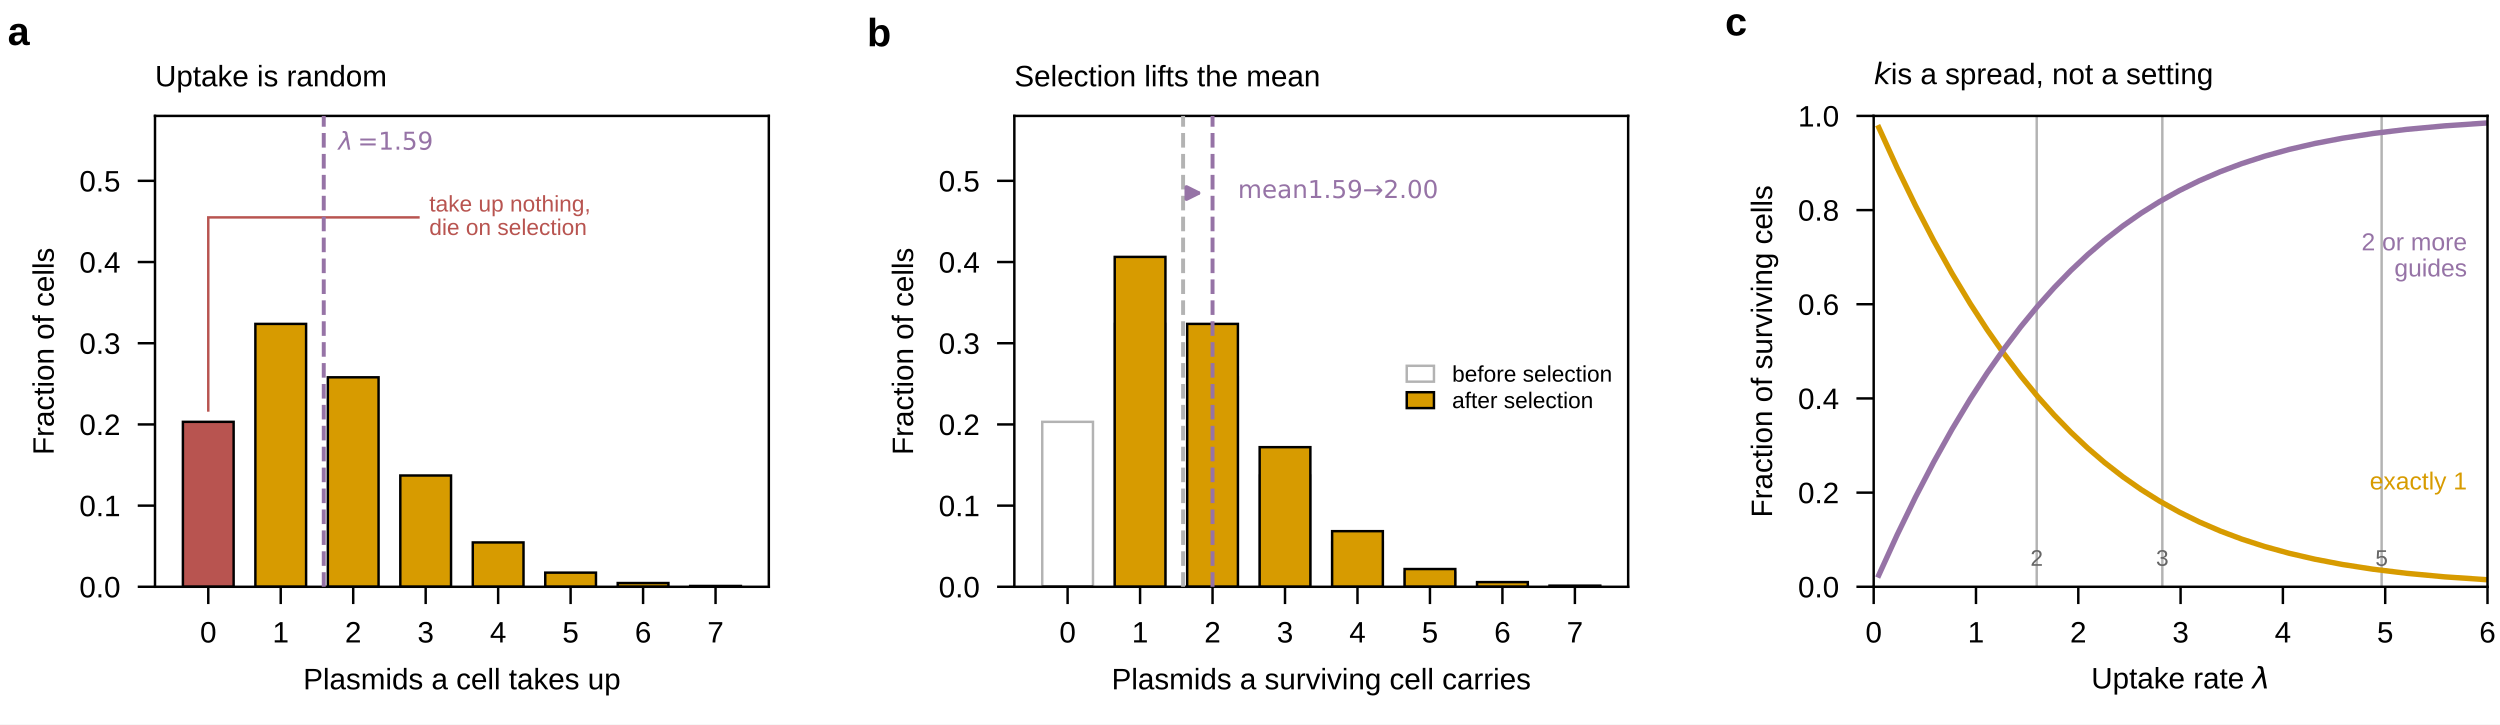
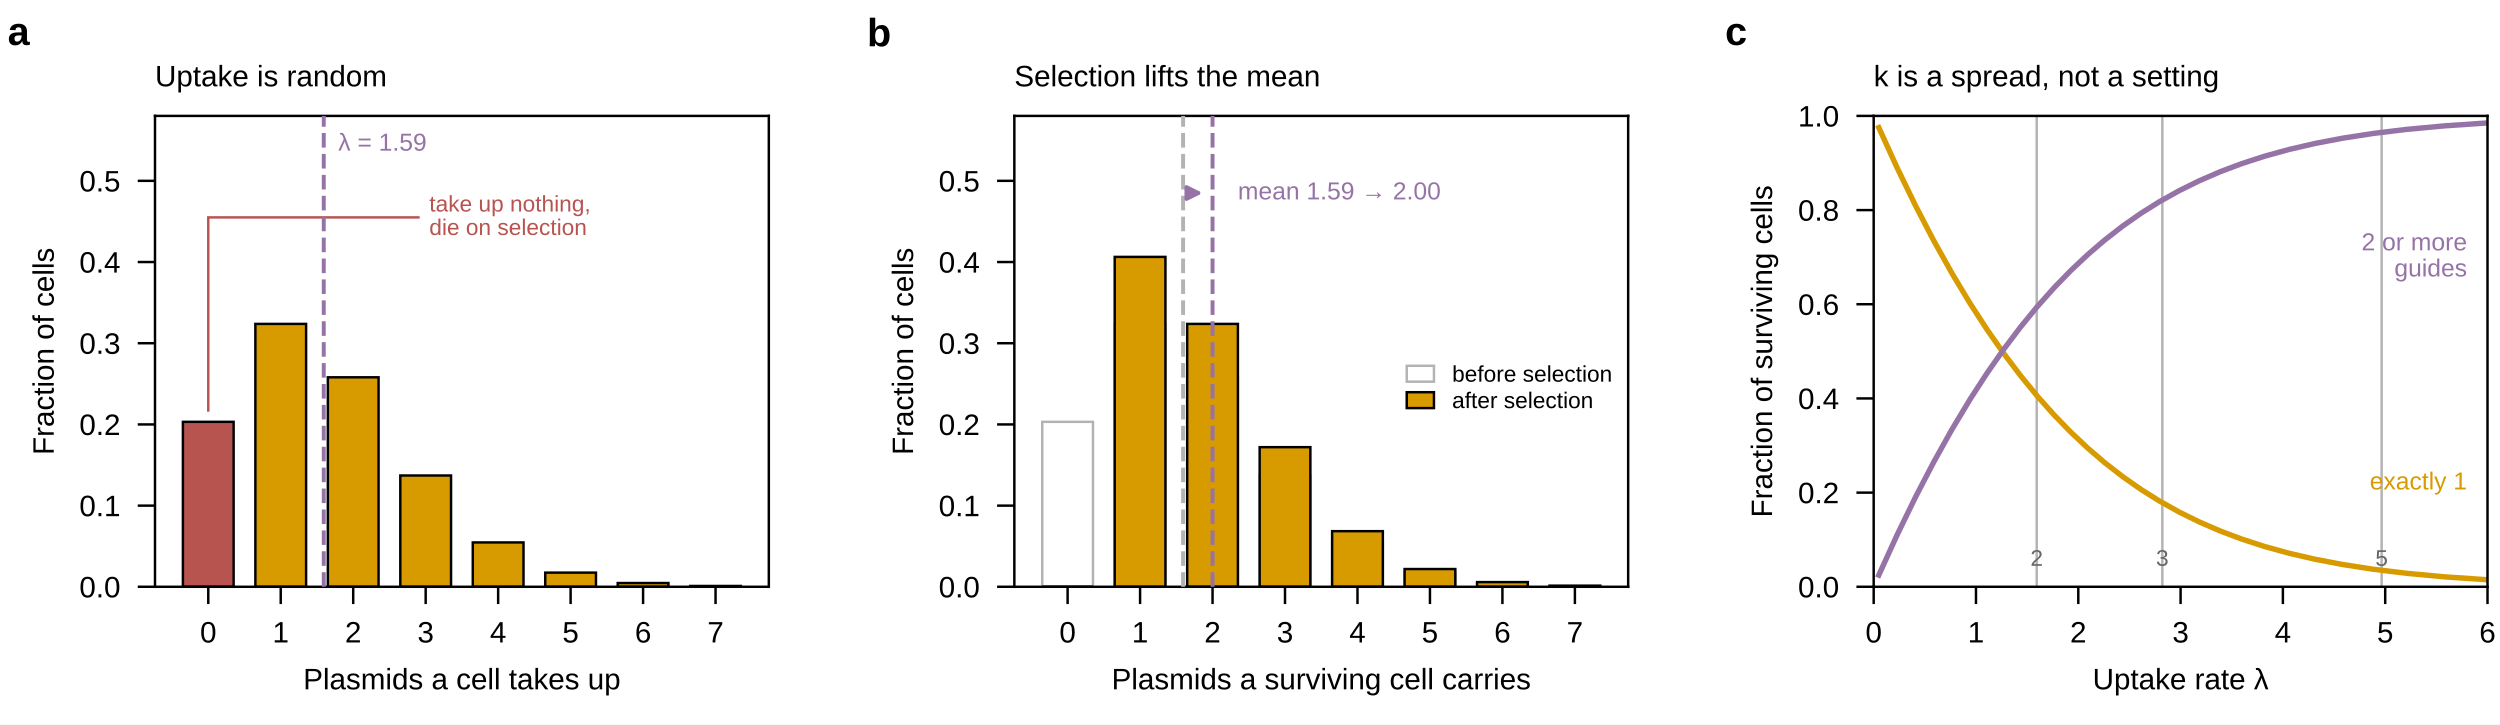
<svg xmlns="http://www.w3.org/2000/svg" xmlns:xlink="http://www.w3.org/1999/xlink" width="704" height="204" viewBox="0 0 704 204" version="1.1">
  <g transform="scale(1.388889)">
    <defs>
      <style type="text/css">*{stroke-linejoin: round; stroke-linecap: butt}</style>
    </defs>
    <g id="figure_1">
      <g id="patch_1">
        <path d="M 0 146.88  L 506.88 146.88  L 506.88 0  L 0 0  z " style="fill: #ffffff" />
      </g>
      <g id="axes_1">
        <g id="patch_2">
          <path d="M 31.427 118.973  L 155.879 118.973  L 155.879 23.501  L 31.427 23.501  z " style="fill: #ffffff" />
        </g>
        <g id="patch_3">
          <path d="M 37.083 118.973  L 47.369 118.973  L 47.369 85.527  L 37.083 85.527  z " clip-path="url(#pfcaab08d0a)" style="fill: #b85450; stroke: #000000; stroke-width: 0.5; stroke-linejoin: miter" />
        </g>
        <g id="patch_4">
          <path d="M 51.777 118.973  L 62.062 118.973  L 62.062 65.672  L 51.777 65.672  z " clip-path="url(#pfcaab08d0a)" style="fill: #d79b00; stroke: #000000; stroke-width: 0.5; stroke-linejoin: miter" />
        </g>
        <g id="patch_5">
          <path d="M 66.47 118.973  L 76.755 118.973  L 76.755 76.502  L 66.47 76.502  z " clip-path="url(#pfcaab08d0a)" style="fill: #d79b00; stroke: #000000; stroke-width: 0.5; stroke-linejoin: miter" />
        </g>
        <g id="patch_6">
          <path d="M 81.163 118.973  L 91.449 118.973  L 91.449 96.412  L 81.163 96.412  z " clip-path="url(#pfcaab08d0a)" style="fill: #d79b00; stroke: #000000; stroke-width: 0.5; stroke-linejoin: miter" />
        </g>
        <g id="patch_7">
          <path d="M 95.857 118.973  L 106.142 118.973  L 106.142 109.984  L 95.857 109.984  z " clip-path="url(#pfcaab08d0a)" style="fill: #d79b00; stroke: #000000; stroke-width: 0.5; stroke-linejoin: miter" />
        </g>
        <g id="patch_8">
          <path d="M 110.55 118.973  L 120.835 118.973  L 120.835 116.108  L 110.55 116.108  z " clip-path="url(#pfcaab08d0a)" style="fill: #d79b00; stroke: #000000; stroke-width: 0.5; stroke-linejoin: miter" />
        </g>
        <g id="patch_9">
          <path d="M 125.243 118.973  L 135.529 118.973  L 135.529 118.212  L 125.243 118.212  z " clip-path="url(#pfcaab08d0a)" style="fill: #d79b00; stroke: #000000; stroke-width: 0.5; stroke-linejoin: miter" />
        </g>
        <g id="patch_10">
          <path d="M 139.937 118.973  L 150.222 118.973  L 150.222 118.8  L 139.937 118.8  z " clip-path="url(#pfcaab08d0a)" style="fill: #d79b00; stroke: #000000; stroke-width: 0.5; stroke-linejoin: miter" />
        </g>
        <g id="matplotlib.axis_1">
          <g id="xtick_1">
            <g id="line2d_1">
              <defs>
                <path id="m10d86c4aac" d="M 0 0  L 0 3.5  " style="stroke: #000000; stroke-width: 0.5" />
              </defs>
              <g>
                <use xlink:href="#m10d86c4aac" x="42.226" y="118.973" style="stroke: #000000; stroke-width: 0.5" />
              </g>
            </g>
            <g id="text_1">
              <text style="font: 6px 'Arial'; text-anchor: middle" x="42.226" y="130.267" transform="rotate(-0 42.22615 130.2675)">0</text>
            </g>
          </g>
          <g id="xtick_2">
            <g id="line2d_2">
              <g>
                <use xlink:href="#m10d86c4aac" x="56.919" y="118.973" style="stroke: #000000; stroke-width: 0.5" />
              </g>
            </g>
            <g id="text_2">
              <text style="font: 6px 'Arial'; text-anchor: middle" x="56.919" y="130.267" transform="rotate(-0 56.91946 130.2675)">1</text>
            </g>
          </g>
          <g id="xtick_3">
            <g id="line2d_3">
              <g>
                <use xlink:href="#m10d86c4aac" x="71.613" y="118.973" style="stroke: #000000; stroke-width: 0.5" />
              </g>
            </g>
            <g id="text_3">
              <text style="font: 6px 'Arial'; text-anchor: middle" x="71.613" y="130.267" transform="rotate(-0 71.61278 130.2675)">2</text>
            </g>
          </g>
          <g id="xtick_4">
            <g id="line2d_4">
              <g>
                <use xlink:href="#m10d86c4aac" x="86.306" y="118.973" style="stroke: #000000; stroke-width: 0.5" />
              </g>
            </g>
            <g id="text_4">
              <text style="font: 6px 'Arial'; text-anchor: middle" x="86.306" y="130.267" transform="rotate(-0 86.30609 130.2675)">3</text>
            </g>
          </g>
          <g id="xtick_5">
            <g id="line2d_5">
              <g>
                <use xlink:href="#m10d86c4aac" x="100.999" y="118.973" style="stroke: #000000; stroke-width: 0.5" />
              </g>
            </g>
            <g id="text_5">
              <text style="font: 6px 'Arial'; text-anchor: middle" x="100.999" y="130.267" transform="rotate(-0 100.9994 130.2675)">4</text>
            </g>
          </g>
          <g id="xtick_6">
            <g id="line2d_6">
              <g>
                <use xlink:href="#m10d86c4aac" x="115.693" y="118.973" style="stroke: #000000; stroke-width: 0.5" />
              </g>
            </g>
            <g id="text_6">
              <text style="font: 6px 'Arial'; text-anchor: middle" x="115.693" y="130.267" transform="rotate(-0 115.6927 130.2675)">5</text>
            </g>
          </g>
          <g id="xtick_7">
            <g id="line2d_7">
              <g>
                <use xlink:href="#m10d86c4aac" x="130.386" y="118.973" style="stroke: #000000; stroke-width: 0.5" />
              </g>
            </g>
            <g id="text_7">
              <text style="font: 6px 'Arial'; text-anchor: middle" x="130.386" y="130.267" transform="rotate(-0 130.386 130.2675)">6</text>
            </g>
          </g>
          <g id="xtick_8">
            <g id="line2d_8">
              <g>
                <use xlink:href="#m10d86c4aac" x="145.079" y="118.973" style="stroke: #000000; stroke-width: 0.5" />
              </g>
            </g>
            <g id="text_8">
              <text style="font: 6px 'Arial'; text-anchor: middle" x="145.079" y="130.267" transform="rotate(-0 145.0794 130.2675)">7</text>
            </g>
          </g>
          <g id="text_9">
            <text style="font: 6px 'Arial'; text-anchor: middle" x="93.653" y="139.755" transform="rotate(-0 93.65275 139.7547)">Plasmids a cell takes up</text>
          </g>
        </g>
        <g id="matplotlib.axis_2">
          <g id="ytick_1">
            <g id="line2d_9">
              <defs>
                <path id="m86053135e1" d="M 0 0  L -3.5 0  " style="stroke: #000000; stroke-width: 0.5" />
              </defs>
              <g>
                <use xlink:href="#m86053135e1" x="31.427" y="118.973" style="stroke: #000000; stroke-width: 0.5" />
              </g>
            </g>
            <g id="text_10">
              <text style="font: 6px 'Arial'; text-anchor: end" x="24.427" y="121.12" transform="rotate(-0 24.42656 121.1201)">0.0</text>
            </g>
          </g>
          <g id="ytick_2">
            <g id="line2d_10">
              <g>
                <use xlink:href="#m86053135e1" x="31.427" y="102.512" style="stroke: #000000; stroke-width: 0.5" />
              </g>
            </g>
            <g id="text_11">
              <text style="font: 6px 'Arial'; text-anchor: end" x="24.427" y="104.659" transform="rotate(-0 24.42656 104.6595)">0.1</text>
            </g>
          </g>
          <g id="ytick_3">
            <g id="line2d_11">
              <g>
                <use xlink:href="#m86053135e1" x="31.427" y="86.051" style="stroke: #000000; stroke-width: 0.5" />
              </g>
            </g>
            <g id="text_12">
              <text style="font: 6px 'Arial'; text-anchor: end" x="24.427" y="88.199" transform="rotate(-0 24.42656 88.19876)">0.2</text>
            </g>
          </g>
          <g id="ytick_4">
            <g id="line2d_12">
              <g>
                <use xlink:href="#m86053135e1" x="31.427" y="69.591" style="stroke: #000000; stroke-width: 0.5" />
              </g>
            </g>
            <g id="text_13">
              <text style="font: 6px 'Arial'; text-anchor: end" x="24.427" y="71.738" transform="rotate(-0 24.42656 71.73807)">0.3</text>
            </g>
          </g>
          <g id="ytick_5">
            <g id="line2d_13">
              <g>
                <use xlink:href="#m86053135e1" x="31.427" y="53.13" style="stroke: #000000; stroke-width: 0.5" />
              </g>
            </g>
            <g id="text_14">
              <text style="font: 6px 'Arial'; text-anchor: end" x="24.427" y="55.277" transform="rotate(-0 24.42656 55.27739)">0.4</text>
            </g>
          </g>
          <g id="ytick_6">
            <g id="line2d_14">
              <g>
                <use xlink:href="#m86053135e1" x="31.427" y="36.669" style="stroke: #000000; stroke-width: 0.5" />
              </g>
            </g>
            <g id="text_15">
              <text style="font: 6px 'Arial'; text-anchor: end" x="24.427" y="38.817" transform="rotate(-0 24.42656 38.8167)">0.5</text>
            </g>
          </g>
          <g id="text_16">
            <text style="font: 6px 'Arial'; text-anchor: middle" x="10.894" y="71.237" transform="rotate(-90 10.89406 71.2368)">Fraction of cells</text>
          </g>
        </g>
        <g id="line2d_15">
          <path d="M 84.837 44.077  L 42.226 44.077  L 42.226 83.222  " clip-path="url(#pfcaab08d0a)" style="fill: none; stroke: #b85450; stroke-width: 0.5; stroke-linejoin: miter; stroke-linecap: square" />
        </g>
        <g id="patch_11">
          <path d="M 31.427 118.973  L 31.427 23.501  " style="fill: none; stroke: #000000; stroke-width: 0.5; stroke-linejoin: miter; stroke-linecap: square" />
        </g>
        <g id="patch_12">
          <path d="M 155.879 118.973  L 155.879 23.501  " style="fill: none; stroke: #000000; stroke-width: 0.5; stroke-linejoin: miter; stroke-linecap: square" />
        </g>
        <g id="patch_13">
          <path d="M 31.427 118.973  L 155.879 118.973  " style="fill: none; stroke: #000000; stroke-width: 0.5; stroke-linejoin: miter; stroke-linecap: square" />
        </g>
        <g id="patch_14">
          <path d="M 31.427 23.501  L 155.879 23.501  " style="fill: none; stroke: #000000; stroke-width: 0.5; stroke-linejoin: miter; stroke-linecap: square" />
        </g>
        <g id="line2d_16">
          <path d="M 65.642 118.973  L 65.642 23.501  " clip-path="url(#pfcaab08d0a)" style="fill: none; stroke-dasharray: 2.96,1.28; stroke-dashoffset: 0; stroke: #9673a6; stroke-width: 0.8" />
        </g>
        <g id="text_17">
-           <g style="fill: #9673a6" transform="translate(68.58043 30.55462)">
-             <text>
-               <tspan style="font: oblique 5px 'DejaVu Sans'" x="0" y="-0.203">λ</tspan>
-               <tspan style="font: 5px 'DejaVu Sans'" x="3.933 9.097 12.278 13.867 16.798" y="-0.203">=1.59</tspan>
-             </text>
-           </g>
+           <text style="fill: #9673a6; font: 5px 'Arial'; text-anchor: start" x="68.58" y="30.555" transform="rotate(-0 68.58043 30.55462)">λ = 1.59</text>
        </g>
        <g id="text_18">
          <text style="fill: #b85450; font: 4.6px 'Arial'" transform="translate(87.04076 42.88851)">take up nothing,</text>
          <text style="fill: #b85450; font: 4.6px 'Arial'" transform="translate(87.04076 47.64315)">die on selection</text>
        </g>
        <g id="text_19">
          <text style="font: 6px 'Arial'; text-anchor: start" x="31.427" y="17.501" transform="rotate(-0 31.42656 17.5008)">Uptake is random</text>
        </g>
      </g>
      <g id="axes_2">
        <g id="patch_15">
          <path d="M 205.66 118.973  L 330.112 118.973  L 330.112 23.501  L 205.66 23.501  z " style="fill: #ffffff" />
        </g>
        <g id="patch_16">
          <path d="M 211.317 118.973  L 221.602 118.973  L 221.602 85.527  L 211.317 85.527  L 211.317 118.973  z " clip-path="url(#pdb31b9fef7)" style="fill: none; stroke: #b3b3b3; stroke-width: 0.5; stroke-linejoin: miter" />
        </g>
        <g id="patch_17">
          <path d="M 226.01 118.973  L 236.295 118.973  L 236.295 65.672  L 226.01 65.672  L 226.01 118.973  z " clip-path="url(#pdb31b9fef7)" style="fill: none; stroke: #b3b3b3; stroke-width: 0.5; stroke-linejoin: miter" />
        </g>
        <g id="patch_18">
          <path d="M 240.703 118.973  L 250.989 118.973  L 250.989 76.502  L 240.703 76.502  L 240.703 118.973  z " clip-path="url(#pdb31b9fef7)" style="fill: none; stroke: #b3b3b3; stroke-width: 0.5; stroke-linejoin: miter" />
        </g>
        <g id="patch_19">
          <path d="M 255.397 118.973  L 265.682 118.973  L 265.682 96.412  L 255.397 96.412  L 255.397 118.973  z " clip-path="url(#pdb31b9fef7)" style="fill: none; stroke: #b3b3b3; stroke-width: 0.5; stroke-linejoin: miter" />
        </g>
        <g id="patch_20">
          <path d="M 270.09 118.973  L 280.375 118.973  L 280.375 109.984  L 270.09 109.984  L 270.09 118.973  z " clip-path="url(#pdb31b9fef7)" style="fill: none; stroke: #b3b3b3; stroke-width: 0.5; stroke-linejoin: miter" />
        </g>
        <g id="patch_21">
          <path d="M 284.783 118.973  L 295.069 118.973  L 295.069 116.108  L 284.783 116.108  L 284.783 118.973  z " clip-path="url(#pdb31b9fef7)" style="fill: none; stroke: #b3b3b3; stroke-width: 0.5; stroke-linejoin: miter" />
        </g>
        <g id="patch_22">
          <path d="M 299.477 118.973  L 309.762 118.973  L 309.762 118.212  L 299.477 118.212  L 299.477 118.973  z " clip-path="url(#pdb31b9fef7)" style="fill: none; stroke: #b3b3b3; stroke-width: 0.5; stroke-linejoin: miter" />
        </g>
        <g id="patch_23">
          <path d="M 314.17 118.973  L 324.455 118.973  L 324.455 118.8  L 314.17 118.8  L 314.17 118.973  z " clip-path="url(#pdb31b9fef7)" style="fill: none; stroke: #b3b3b3; stroke-width: 0.5; stroke-linejoin: miter" />
        </g>
        <g id="patch_24">
          <path d="M 211.317 118.973  L 221.602 118.973  L 221.602 118.973  L 211.317 118.973  z " clip-path="url(#pdb31b9fef7)" style="fill: #d79b00; stroke: #000000; stroke-width: 0.5; stroke-linejoin: miter" />
        </g>
        <g id="patch_25">
          <path d="M 226.01 118.973  L 236.295 118.973  L 236.295 52.081  L 226.01 52.081  z " clip-path="url(#pdb31b9fef7)" style="fill: #d79b00; stroke: #000000; stroke-width: 0.5; stroke-linejoin: miter" />
        </g>
        <g id="patch_26">
          <path d="M 240.703 118.973  L 250.989 118.973  L 250.989 65.672  L 240.703 65.672  z " clip-path="url(#pdb31b9fef7)" style="fill: #d79b00; stroke: #000000; stroke-width: 0.5; stroke-linejoin: miter" />
        </g>
        <g id="patch_27">
          <path d="M 255.397 118.973  L 265.682 118.973  L 265.682 90.659  L 255.397 90.659  z " clip-path="url(#pdb31b9fef7)" style="fill: #d79b00; stroke: #000000; stroke-width: 0.5; stroke-linejoin: miter" />
        </g>
        <g id="patch_28">
          <path d="M 270.09 118.973  L 280.375 118.973  L 280.375 107.692  L 270.09 107.692  z " clip-path="url(#pdb31b9fef7)" style="fill: #d79b00; stroke: #000000; stroke-width: 0.5; stroke-linejoin: miter" />
        </g>
        <g id="patch_29">
          <path d="M 284.783 118.973  L 295.069 118.973  L 295.069 115.377  L 284.783 115.377  z " clip-path="url(#pdb31b9fef7)" style="fill: #d79b00; stroke: #000000; stroke-width: 0.5; stroke-linejoin: miter" />
        </g>
        <g id="patch_30">
          <path d="M 299.477 118.973  L 309.762 118.973  L 309.762 118.018  L 299.477 118.018  z " clip-path="url(#pdb31b9fef7)" style="fill: #d79b00; stroke: #000000; stroke-width: 0.5; stroke-linejoin: miter" />
        </g>
        <g id="patch_31">
          <path d="M 314.17 118.973  L 324.455 118.973  L 324.455 118.755  L 314.17 118.755  z " clip-path="url(#pdb31b9fef7)" style="fill: #d79b00; stroke: #000000; stroke-width: 0.5; stroke-linejoin: miter" />
        </g>
        <g id="matplotlib.axis_3">
          <g id="xtick_9">
            <g id="line2d_17">
              <g>
                <use xlink:href="#m10d86c4aac" x="216.459" y="118.973" style="stroke: #000000; stroke-width: 0.5" />
              </g>
            </g>
            <g id="text_20">
              <text style="font: 6px 'Arial'; text-anchor: middle" x="216.459" y="130.267" transform="rotate(-0 216.4595 130.2675)">0</text>
            </g>
          </g>
          <g id="xtick_10">
            <g id="line2d_18">
              <g>
                <use xlink:href="#m10d86c4aac" x="231.153" y="118.973" style="stroke: #000000; stroke-width: 0.5" />
              </g>
            </g>
            <g id="text_21">
              <text style="font: 6px 'Arial'; text-anchor: middle" x="231.153" y="130.267" transform="rotate(-0 231.1528 130.2675)">1</text>
            </g>
          </g>
          <g id="xtick_11">
            <g id="line2d_19">
              <g>
                <use xlink:href="#m10d86c4aac" x="245.846" y="118.973" style="stroke: #000000; stroke-width: 0.5" />
              </g>
            </g>
            <g id="text_22">
              <text style="font: 6px 'Arial'; text-anchor: middle" x="245.846" y="130.267" transform="rotate(-0 245.8461 130.2675)">2</text>
            </g>
          </g>
          <g id="xtick_12">
            <g id="line2d_20">
              <g>
                <use xlink:href="#m10d86c4aac" x="260.539" y="118.973" style="stroke: #000000; stroke-width: 0.5" />
              </g>
            </g>
            <g id="text_23">
              <text style="font: 6px 'Arial'; text-anchor: middle" x="260.539" y="130.267" transform="rotate(-0 260.5394 130.2675)">3</text>
            </g>
          </g>
          <g id="xtick_13">
            <g id="line2d_21">
              <g>
                <use xlink:href="#m10d86c4aac" x="275.233" y="118.973" style="stroke: #000000; stroke-width: 0.5" />
              </g>
            </g>
            <g id="text_24">
              <text style="font: 6px 'Arial'; text-anchor: middle" x="275.233" y="130.267" transform="rotate(-0 275.2327 130.2675)">4</text>
            </g>
          </g>
          <g id="xtick_14">
            <g id="line2d_22">
              <g>
                <use xlink:href="#m10d86c4aac" x="289.926" y="118.973" style="stroke: #000000; stroke-width: 0.5" />
              </g>
            </g>
            <g id="text_25">
              <text style="font: 6px 'Arial'; text-anchor: middle" x="289.926" y="130.267" transform="rotate(-0 289.9261 130.2675)">5</text>
            </g>
          </g>
          <g id="xtick_15">
            <g id="line2d_23">
              <g>
                <use xlink:href="#m10d86c4aac" x="304.619" y="118.973" style="stroke: #000000; stroke-width: 0.5" />
              </g>
            </g>
            <g id="text_26">
              <text style="font: 6px 'Arial'; text-anchor: middle" x="304.619" y="130.267" transform="rotate(-0 304.6194 130.2675)">6</text>
            </g>
          </g>
          <g id="xtick_16">
            <g id="line2d_24">
              <g>
                <use xlink:href="#m10d86c4aac" x="319.313" y="118.973" style="stroke: #000000; stroke-width: 0.5" />
              </g>
            </g>
            <g id="text_27">
              <text style="font: 6px 'Arial'; text-anchor: middle" x="319.313" y="130.267" transform="rotate(-0 319.3127 130.2675)">7</text>
            </g>
          </g>
          <g id="text_28">
            <text style="font: 6px 'Arial'; text-anchor: middle" x="267.886" y="139.755" transform="rotate(-0 267.8861 139.7547)">Plasmids a surviving cell carries</text>
          </g>
        </g>
        <g id="matplotlib.axis_4">
          <g id="ytick_7">
            <g id="line2d_25">
              <g>
                <use xlink:href="#m86053135e1" x="205.66" y="118.973" style="stroke: #000000; stroke-width: 0.5" />
              </g>
            </g>
            <g id="text_29">
              <text style="font: 6px 'Arial'; text-anchor: end" x="198.66" y="121.12" transform="rotate(-0 198.6599 121.1201)">0.0</text>
            </g>
          </g>
          <g id="ytick_8">
            <g id="line2d_26">
              <g>
                <use xlink:href="#m86053135e1" x="205.66" y="102.512" style="stroke: #000000; stroke-width: 0.5" />
              </g>
            </g>
            <g id="text_30">
              <text style="font: 6px 'Arial'; text-anchor: end" x="198.66" y="104.659" transform="rotate(-0 198.6599 104.6595)">0.1</text>
            </g>
          </g>
          <g id="ytick_9">
            <g id="line2d_27">
              <g>
                <use xlink:href="#m86053135e1" x="205.66" y="86.051" style="stroke: #000000; stroke-width: 0.5" />
              </g>
            </g>
            <g id="text_31">
              <text style="font: 6px 'Arial'; text-anchor: end" x="198.66" y="88.199" transform="rotate(-0 198.6599 88.19876)">0.2</text>
            </g>
          </g>
          <g id="ytick_10">
            <g id="line2d_28">
              <g>
                <use xlink:href="#m86053135e1" x="205.66" y="69.591" style="stroke: #000000; stroke-width: 0.5" />
              </g>
            </g>
            <g id="text_32">
              <text style="font: 6px 'Arial'; text-anchor: end" x="198.66" y="71.738" transform="rotate(-0 198.6599 71.73807)">0.3</text>
            </g>
          </g>
          <g id="ytick_11">
            <g id="line2d_29">
              <g>
                <use xlink:href="#m86053135e1" x="205.66" y="53.13" style="stroke: #000000; stroke-width: 0.5" />
              </g>
            </g>
            <g id="text_33">
              <text style="font: 6px 'Arial'; text-anchor: end" x="198.66" y="55.277" transform="rotate(-0 198.6599 55.27739)">0.4</text>
            </g>
          </g>
          <g id="ytick_12">
            <g id="line2d_30">
              <g>
                <use xlink:href="#m86053135e1" x="205.66" y="36.669" style="stroke: #000000; stroke-width: 0.5" />
              </g>
            </g>
            <g id="text_34">
              <text style="font: 6px 'Arial'; text-anchor: end" x="198.66" y="38.817" transform="rotate(-0 198.6599 38.8167)">0.5</text>
            </g>
          </g>
          <g id="text_35">
            <text style="font: 6px 'Arial'; text-anchor: middle" x="185.127" y="71.237" transform="rotate(-90 185.1274 71.2368)">Fraction of cells</text>
          </g>
        </g>
        <g id="patch_32">
          <path d="M 205.66 118.973  L 205.66 23.501  " style="fill: none; stroke: #000000; stroke-width: 0.5; stroke-linejoin: miter; stroke-linecap: square" />
        </g>
        <g id="patch_33">
          <path d="M 330.112 118.973  L 330.112 23.501  " style="fill: none; stroke: #000000; stroke-width: 0.5; stroke-linejoin: miter; stroke-linecap: square" />
        </g>
        <g id="patch_34">
          <path d="M 205.66 118.973  L 330.112 118.973  " style="fill: none; stroke: #000000; stroke-width: 0.5; stroke-linejoin: miter; stroke-linecap: square" />
        </g>
        <g id="patch_35">
          <path d="M 205.66 23.501  L 330.112 23.501  " style="fill: none; stroke: #000000; stroke-width: 0.5; stroke-linejoin: miter; stroke-linecap: square" />
        </g>
        <g id="line2d_31">
          <path d="M 239.875 118.973  L 239.875 23.501  " clip-path="url(#pdb31b9fef7)" style="fill: none; stroke-dasharray: 2.96,1.28; stroke-dashoffset: 0; stroke: #b3b3b3; stroke-width: 0.8" />
        </g>
        <g id="line2d_32">
          <path d="M 245.846 118.973  L 245.846 23.501  " clip-path="url(#pdb31b9fef7)" style="fill: none; stroke-dasharray: 2.96,1.28; stroke-dashoffset: 0; stroke: #9673a6; stroke-width: 0.8" />
        </g>
        <g id="patch_36">
          <path d="M 241.872 39.138  Q 242.86 39.138 242.953 39.138  " style="fill: none; stroke: #9673a6; stroke-width: 0.8; stroke-linecap: round" />
          <path d="M 240.553 37.938  L 242.953 39.138  L 240.553 40.338  z " style="fill: #9673a6; stroke: #9673a6; stroke-width: 0.8; stroke-linecap: round" />
        </g>
        <g id="text_36">
-           <g style="fill: #9673a6" transform="translate(250.9888 40.43103)">
-             <text>
-               <tspan style="font: 5px 'DejaVu Sans'" x="0 4.871 7.947 11.011 15.533 18.714 20.303 23.234 28.201 34.177 37.358 38.947 42.128" y="-0.281">mean1.59→2.00</tspan>
-             </text>
-           </g>
+           <text style="fill: #9673a6; font: 5px 'Arial'; text-anchor: start" x="250.989" y="40.431" transform="rotate(-0 250.9888 40.43103)">mean 1.59 → 2.00</text>
        </g>
        <g id="text_37">
          <text style="font: 6px 'Arial'; text-anchor: start" x="205.66" y="17.501" transform="rotate(-0 205.6599 17.5008)">Selection lifts the mean</text>
        </g>
        <g id="legend_1">
          <g id="patch_37">
            <path d="M 285.218 77.385  L 290.738 77.385  L 290.738 74.165  L 285.218 74.165  L 285.218 77.385  z " style="fill: none; stroke: #b3b3b3; stroke-width: 0.5; stroke-linejoin: miter" />
          </g>
          <g id="text_38">
            <text style="font: 4.6px 'Arial'; text-anchor: start" x="294.418" y="77.385" transform="rotate(-0 294.4184 77.38531)">before selection</text>
          </g>
          <g id="patch_38">
            <path d="M 285.218 82.742  L 290.738 82.742  L 290.738 79.522  L 285.218 79.522  z " style="fill: #d79b00; stroke: #000000; stroke-width: 0.5; stroke-linejoin: miter" />
          </g>
          <g id="text_39">
            <text style="font: 4.6px 'Arial'; text-anchor: start" x="294.418" y="82.742" transform="rotate(-0 294.4184 82.74215)">after selection</text>
          </g>
        </g>
      </g>
      <g id="axes_3">
        <g id="patch_39">
          <path d="M 379.893 118.973  L 504.346 118.973  L 504.346 23.501  L 379.893 23.501  z " style="fill: #ffffff" />
        </g>
        <g id="line2d_33">
          <path d="M 412.948 118.973  L 412.948 23.501  " clip-path="url(#p111646ab0c)" style="fill: none; stroke: #b3b3b3; stroke-width: 0.5; stroke-linecap: square" />
        </g>
        <g id="line2d_34">
          <path d="M 438.416 118.973  L 438.416 23.501  " clip-path="url(#p111646ab0c)" style="fill: none; stroke: #b3b3b3; stroke-width: 0.5; stroke-linecap: square" />
        </g>
        <g id="line2d_35">
          <path d="M 482.88 118.973  L 482.88 23.501  " clip-path="url(#p111646ab0c)" style="fill: none; stroke: #b3b3b3; stroke-width: 0.5; stroke-linecap: square" />
        </g>
        <g id="matplotlib.axis_5">
          <g id="xtick_17">
            <g id="line2d_36">
              <g>
                <use xlink:href="#m10d86c4aac" x="379.893" y="118.973" style="stroke: #000000; stroke-width: 0.5" />
              </g>
            </g>
            <g id="text_40">
              <text style="font: 6px 'Arial'; text-anchor: middle" x="379.893" y="130.267" transform="rotate(-0 379.8932 130.2675)">0</text>
            </g>
          </g>
          <g id="xtick_18">
            <g id="line2d_37">
              <g>
                <use xlink:href="#m10d86c4aac" x="400.635" y="118.973" style="stroke: #000000; stroke-width: 0.5" />
              </g>
            </g>
            <g id="text_41">
              <text style="font: 6px 'Arial'; text-anchor: middle" x="400.635" y="130.267" transform="rotate(-0 400.6353 130.2675)">1</text>
            </g>
          </g>
          <g id="xtick_19">
            <g id="line2d_38">
              <g>
                <use xlink:href="#m10d86c4aac" x="421.377" y="118.973" style="stroke: #000000; stroke-width: 0.5" />
              </g>
            </g>
            <g id="text_42">
              <text style="font: 6px 'Arial'; text-anchor: middle" x="421.377" y="130.267" transform="rotate(-0 421.3773 130.2675)">2</text>
            </g>
          </g>
          <g id="xtick_20">
            <g id="line2d_39">
              <g>
                <use xlink:href="#m10d86c4aac" x="442.119" y="118.973" style="stroke: #000000; stroke-width: 0.5" />
              </g>
            </g>
            <g id="text_43">
              <text style="font: 6px 'Arial'; text-anchor: middle" x="442.119" y="130.267" transform="rotate(-0 442.1194 130.2675)">3</text>
            </g>
          </g>
          <g id="xtick_21">
            <g id="line2d_40">
              <g>
                <use xlink:href="#m10d86c4aac" x="462.861" y="118.973" style="stroke: #000000; stroke-width: 0.5" />
              </g>
            </g>
            <g id="text_44">
              <text style="font: 6px 'Arial'; text-anchor: middle" x="462.861" y="130.267" transform="rotate(-0 462.8615 130.2675)">4</text>
            </g>
          </g>
          <g id="xtick_22">
            <g id="line2d_41">
              <g>
                <use xlink:href="#m10d86c4aac" x="483.604" y="118.973" style="stroke: #000000; stroke-width: 0.5" />
              </g>
            </g>
            <g id="text_45">
              <text style="font: 6px 'Arial'; text-anchor: middle" x="483.604" y="130.267" transform="rotate(-0 483.6035 130.2675)">5</text>
            </g>
          </g>
          <g id="xtick_23">
            <g id="line2d_42">
              <g>
                <use xlink:href="#m10d86c4aac" x="504.346" y="118.973" style="stroke: #000000; stroke-width: 0.5" />
              </g>
            </g>
            <g id="text_46">
              <text style="font: 6px 'Arial'; text-anchor: middle" x="504.346" y="130.267" transform="rotate(-0 504.3456 130.2675)">6</text>
            </g>
          </g>
          <g id="text_47">
-             <g transform="translate(423.9994 140.02)">
-               <text>
-                 <tspan style="font: 6px 'Arial'" x="0 4.333 7.67 9.337 12.674 15.674 19.011 20.678 22.676 26.013 27.68 31.017" y="-0.438">Uptake rate </tspan>
-                 <tspan style="font: oblique 6px 'DejaVu Sans'" x="32.684" y="-0.438">λ</tspan>
-               </text>
-             </g>
+             <text style="font: 6px 'Arial'; text-anchor: middle" x="442.119" y="139.755" transform="rotate(-0 442.1194 139.7547)">Uptake rate λ</text>
          </g>
        </g>
        <g id="matplotlib.axis_6">
          <g id="ytick_13">
            <g id="line2d_43">
              <g>
                <use xlink:href="#m86053135e1" x="379.893" y="118.973" style="stroke: #000000; stroke-width: 0.5" />
              </g>
            </g>
            <g id="text_48">
              <text style="font: 6px 'Arial'; text-anchor: end" x="372.893" y="121.12" transform="rotate(-0 372.8932 121.1201)">0.0</text>
            </g>
          </g>
          <g id="ytick_14">
            <g id="line2d_44">
              <g>
                <use xlink:href="#m86053135e1" x="379.893" y="99.878" style="stroke: #000000; stroke-width: 0.5" />
              </g>
            </g>
            <g id="text_49">
              <text style="font: 6px 'Arial'; text-anchor: end" x="372.893" y="102.026" transform="rotate(-0 372.8932 102.0257)">0.2</text>
            </g>
          </g>
          <g id="ytick_15">
            <g id="line2d_45">
              <g>
                <use xlink:href="#m86053135e1" x="379.893" y="80.784" style="stroke: #000000; stroke-width: 0.5" />
              </g>
            </g>
            <g id="text_50">
              <text style="font: 6px 'Arial'; text-anchor: end" x="372.893" y="82.931" transform="rotate(-0 372.8932 82.93134)">0.4</text>
            </g>
          </g>
          <g id="ytick_16">
            <g id="line2d_46">
              <g>
                <use xlink:href="#m86053135e1" x="379.893" y="61.69" style="stroke: #000000; stroke-width: 0.5" />
              </g>
            </g>
            <g id="text_51">
              <text style="font: 6px 'Arial'; text-anchor: end" x="372.893" y="63.837" transform="rotate(-0 372.8932 63.83694)">0.6</text>
            </g>
          </g>
          <g id="ytick_17">
            <g id="line2d_47">
              <g>
                <use xlink:href="#m86053135e1" x="379.893" y="42.595" style="stroke: #000000; stroke-width: 0.5" />
              </g>
            </g>
            <g id="text_52">
              <text style="font: 6px 'Arial'; text-anchor: end" x="372.893" y="44.743" transform="rotate(-0 372.8932 44.74254)">0.8</text>
            </g>
          </g>
          <g id="ytick_18">
            <g id="line2d_48">
              <g>
                <use xlink:href="#m86053135e1" x="379.893" y="23.501" style="stroke: #000000; stroke-width: 0.5" />
              </g>
            </g>
            <g id="text_53">
              <text style="font: 6px 'Arial'; text-anchor: end" x="372.893" y="25.648" transform="rotate(-0 372.8932 25.64814)">1.0</text>
            </g>
          </g>
          <g id="text_54">
            <text style="font: 6px 'Arial'; text-anchor: middle" x="359.29" y="71.237" transform="rotate(-90 359.2904 71.2368)">Fraction of surviving cells</text>
          </g>
        </g>
        <g id="line2d_49">
          <path d="M 380.93 25.868  L 384.642 34.013  L 388.354 41.652  L 392.066 48.79  L 395.777 55.436  L 399.489 61.601  L 402.891 66.843  L 406.294 71.706  L 409.696 76.203  L 413.099 80.352  L 416.501 84.166  L 419.904 87.665  L 423.306 90.865  L 426.708 93.784  L 430.42 96.668  L 434.132 99.263  L 437.844 101.589  L 441.865 103.833  L 445.886 105.815  L 450.216 107.685  L 454.546 109.311  L 459.186 110.814  L 464.135 112.177  L 469.393 113.391  L 474.961 114.454  L 481.147 115.411  L 487.952 116.24  L 495.685 116.959  L 504.346 117.549  L 504.346 117.549  " clip-path="url(#p111646ab0c)" style="fill: none; stroke: #d79b00; stroke-width: 1.1; stroke-linecap: square" />
        </g>
        <g id="line2d_50">
          <path d="M 380.93 116.606  L 384.642 108.46  L 388.354 100.822  L 392.066 93.684  L 395.777 87.038  L 399.489 80.872  L 402.891 75.631  L 406.294 70.768  L 409.696 66.27  L 413.099 62.122  L 416.501 58.307  L 419.904 54.809  L 423.306 51.609  L 426.708 48.69  L 430.42 45.805  L 434.132 43.211  L 437.844 40.885  L 441.865 38.641  L 445.886 36.659  L 450.216 34.788  L 454.546 33.162  L 459.186 31.66  L 464.135 30.297  L 469.393 29.082  L 474.961 28.019  L 481.147 27.063  L 487.952 26.233  L 495.685 25.514  L 504.346 24.924  L 504.346 24.924  " clip-path="url(#p111646ab0c)" style="fill: none; stroke: #9673a6; stroke-width: 1.1; stroke-linecap: square" />
        </g>
        <g id="patch_40">
          <path d="M 379.893 118.973  L 379.893 23.501  " style="fill: none; stroke: #000000; stroke-width: 0.5; stroke-linejoin: miter; stroke-linecap: square" />
        </g>
        <g id="patch_41">
          <path d="M 504.346 118.973  L 504.346 23.501  " style="fill: none; stroke: #000000; stroke-width: 0.5; stroke-linejoin: miter; stroke-linecap: square" />
        </g>
        <g id="patch_42">
          <path d="M 379.893 118.973  L 504.346 118.973  " style="fill: none; stroke: #000000; stroke-width: 0.5; stroke-linejoin: miter; stroke-linecap: square" />
        </g>
        <g id="patch_43">
          <path d="M 379.893 23.501  L 504.346 23.501  " style="fill: none; stroke: #000000; stroke-width: 0.5; stroke-linejoin: miter; stroke-linecap: square" />
        </g>
        <g id="text_55">
          <text style="fill: #9673a6; font: 5px 'Arial'" transform="translate(478.8027 50.76146)">2 or more</text>
          <text style="fill: #9673a6; font: 5px 'Arial'" transform="translate(485.4644 56.0499)">guides</text>
        </g>
        <g id="text_56">
          <text style="fill: #d79b00; font: 5px 'Arial'; text-anchor: end" x="500.197" y="99.24" transform="rotate(-0 500.1972 99.23966)">exactly 1</text>
        </g>
        <g id="text_57">
          <text style="fill: #666666; font: 4.6px 'Arial'; text-anchor: middle" x="412.948" y="114.717" transform="rotate(-0 412.9483 114.717)">2</text>
        </g>
        <g id="text_58">
          <text style="fill: #666666; font: 4.6px 'Arial'; text-anchor: middle" x="438.416" y="114.717" transform="rotate(-0 438.4157 114.717)">3</text>
        </g>
        <g id="text_59">
          <text style="fill: #666666; font: 4.6px 'Arial'; text-anchor: middle" x="482.88" y="114.717" transform="rotate(-0 482.8799 114.717)">5</text>
        </g>
        <g id="text_60">
-           <g transform="translate(379.8932 17.5008)">
-             <text>
-               <tspan style="font: oblique 6px 'DejaVu Sans'" x="0" y="-0.438">k</tspan>
-               <tspan style="font: 6px 'Arial'" x="3.475 5.142 6.475 9.475 11.142 14.479 16.146 19.146 22.482 24.48 27.817 31.154 34.491 36.158 37.825 41.162 44.499 46.166 47.833 51.17 52.837 55.837 59.174 60.841 62.508 63.841 67.178" y="-0.438"> is a spread, not a setting</tspan>
-             </text>
-           </g>
+           <text style="font: 6px 'Arial'; text-anchor: start" x="379.893" y="17.501" transform="rotate(-0 379.8932 17.5008)">k is a spread, not a setting</text>
        </g>
      </g>
      <g id="text_61">
        <text style="font: 700 8px 'Arial'; text-anchor: start" x="1.564" y="9.126" transform="rotate(-0 1.564 9.1257)">a</text>
      </g>
      <g id="text_62">
        <text style="font: 700 8px 'Arial'; text-anchor: start" x="175.797" y="9.384" transform="rotate(-0 175.7973 9.38445)">b</text>
      </g>
      <g id="text_63">
-         <text style="font: 700 8px 'Arial'; text-anchor: start" x="349.772" y="7.179" transform="rotate(-0 349.7719 7.17945)">c</text>
+         <text style="font: 700 8px 'Arial'; text-anchor: start" x="349.772" y="9.126" transform="rotate(-0 349.7719 9.1257)">c</text>
      </g>
    </g>
    <defs>
      <clipPath id="pfcaab08d0a">
        <rect x="31.427" y="23.501" width="124.452" height="95.472" />
      </clipPath>
      <clipPath id="pdb31b9fef7">
        <rect x="205.66" y="23.501" width="124.452" height="95.472" />
      </clipPath>
      <clipPath id="p111646ab0c">
        <rect x="379.893" y="23.501" width="124.452" height="95.472" />
      </clipPath>
    </defs>
  </g>
</svg>
